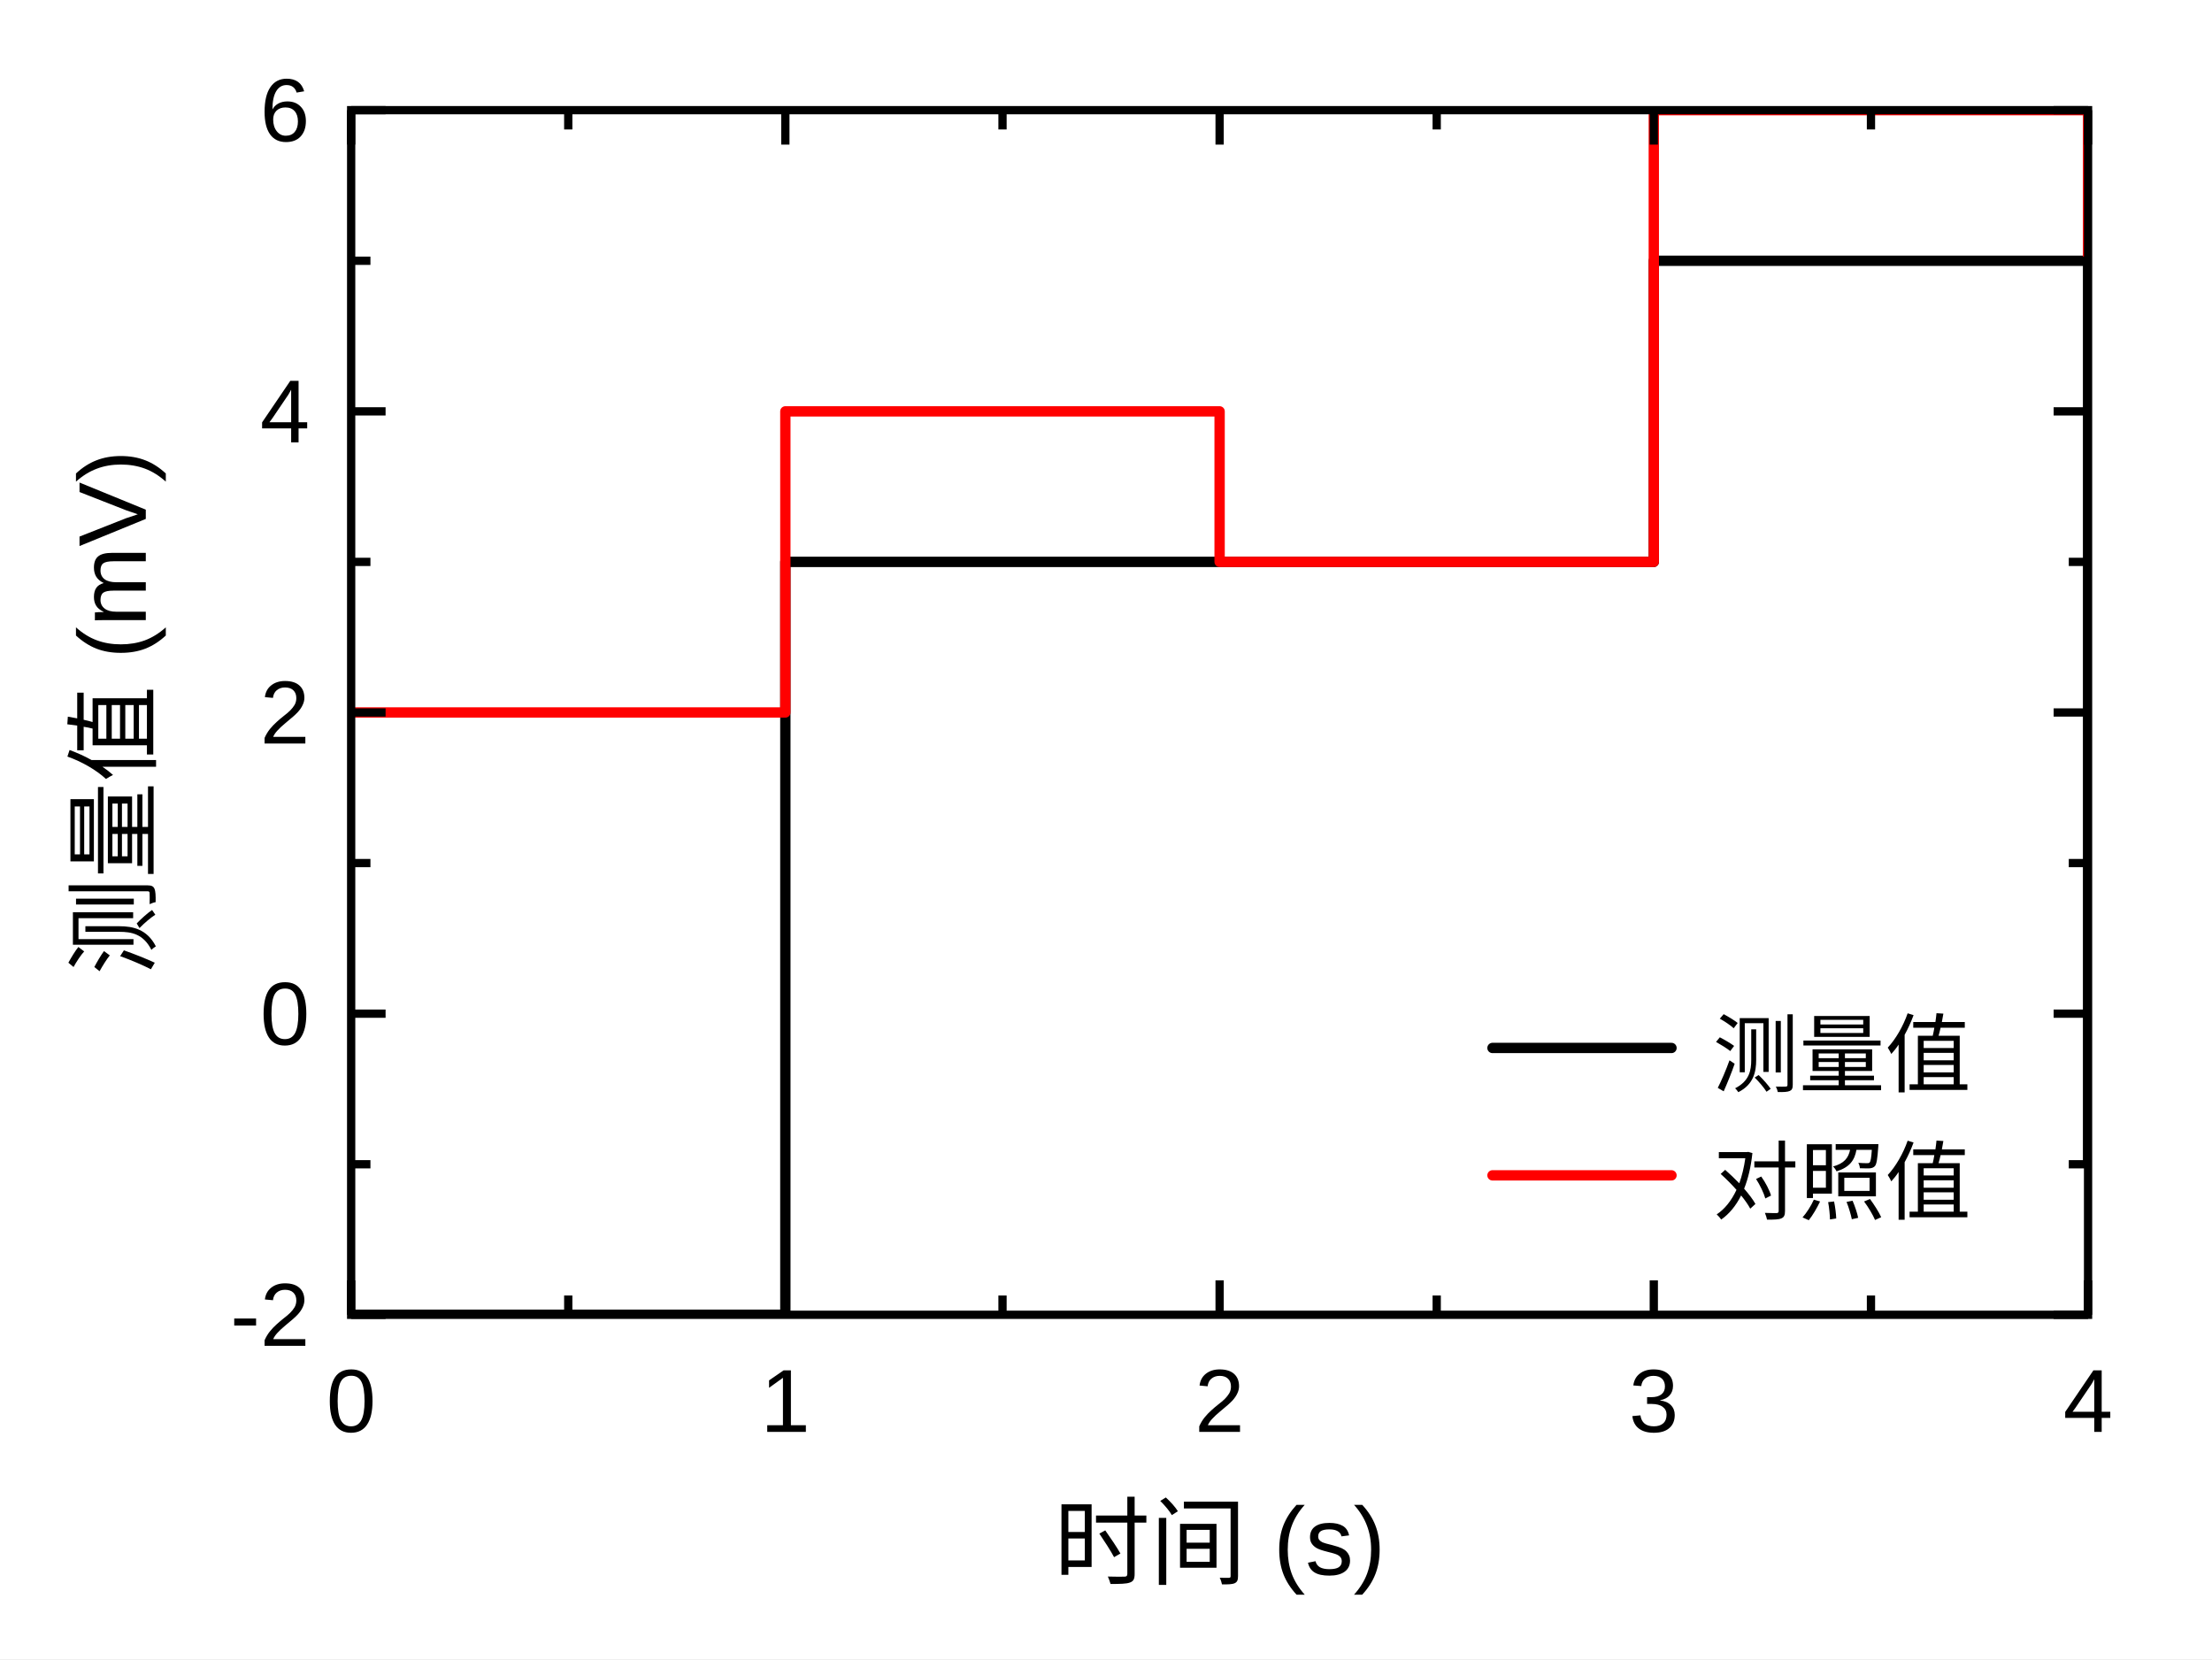
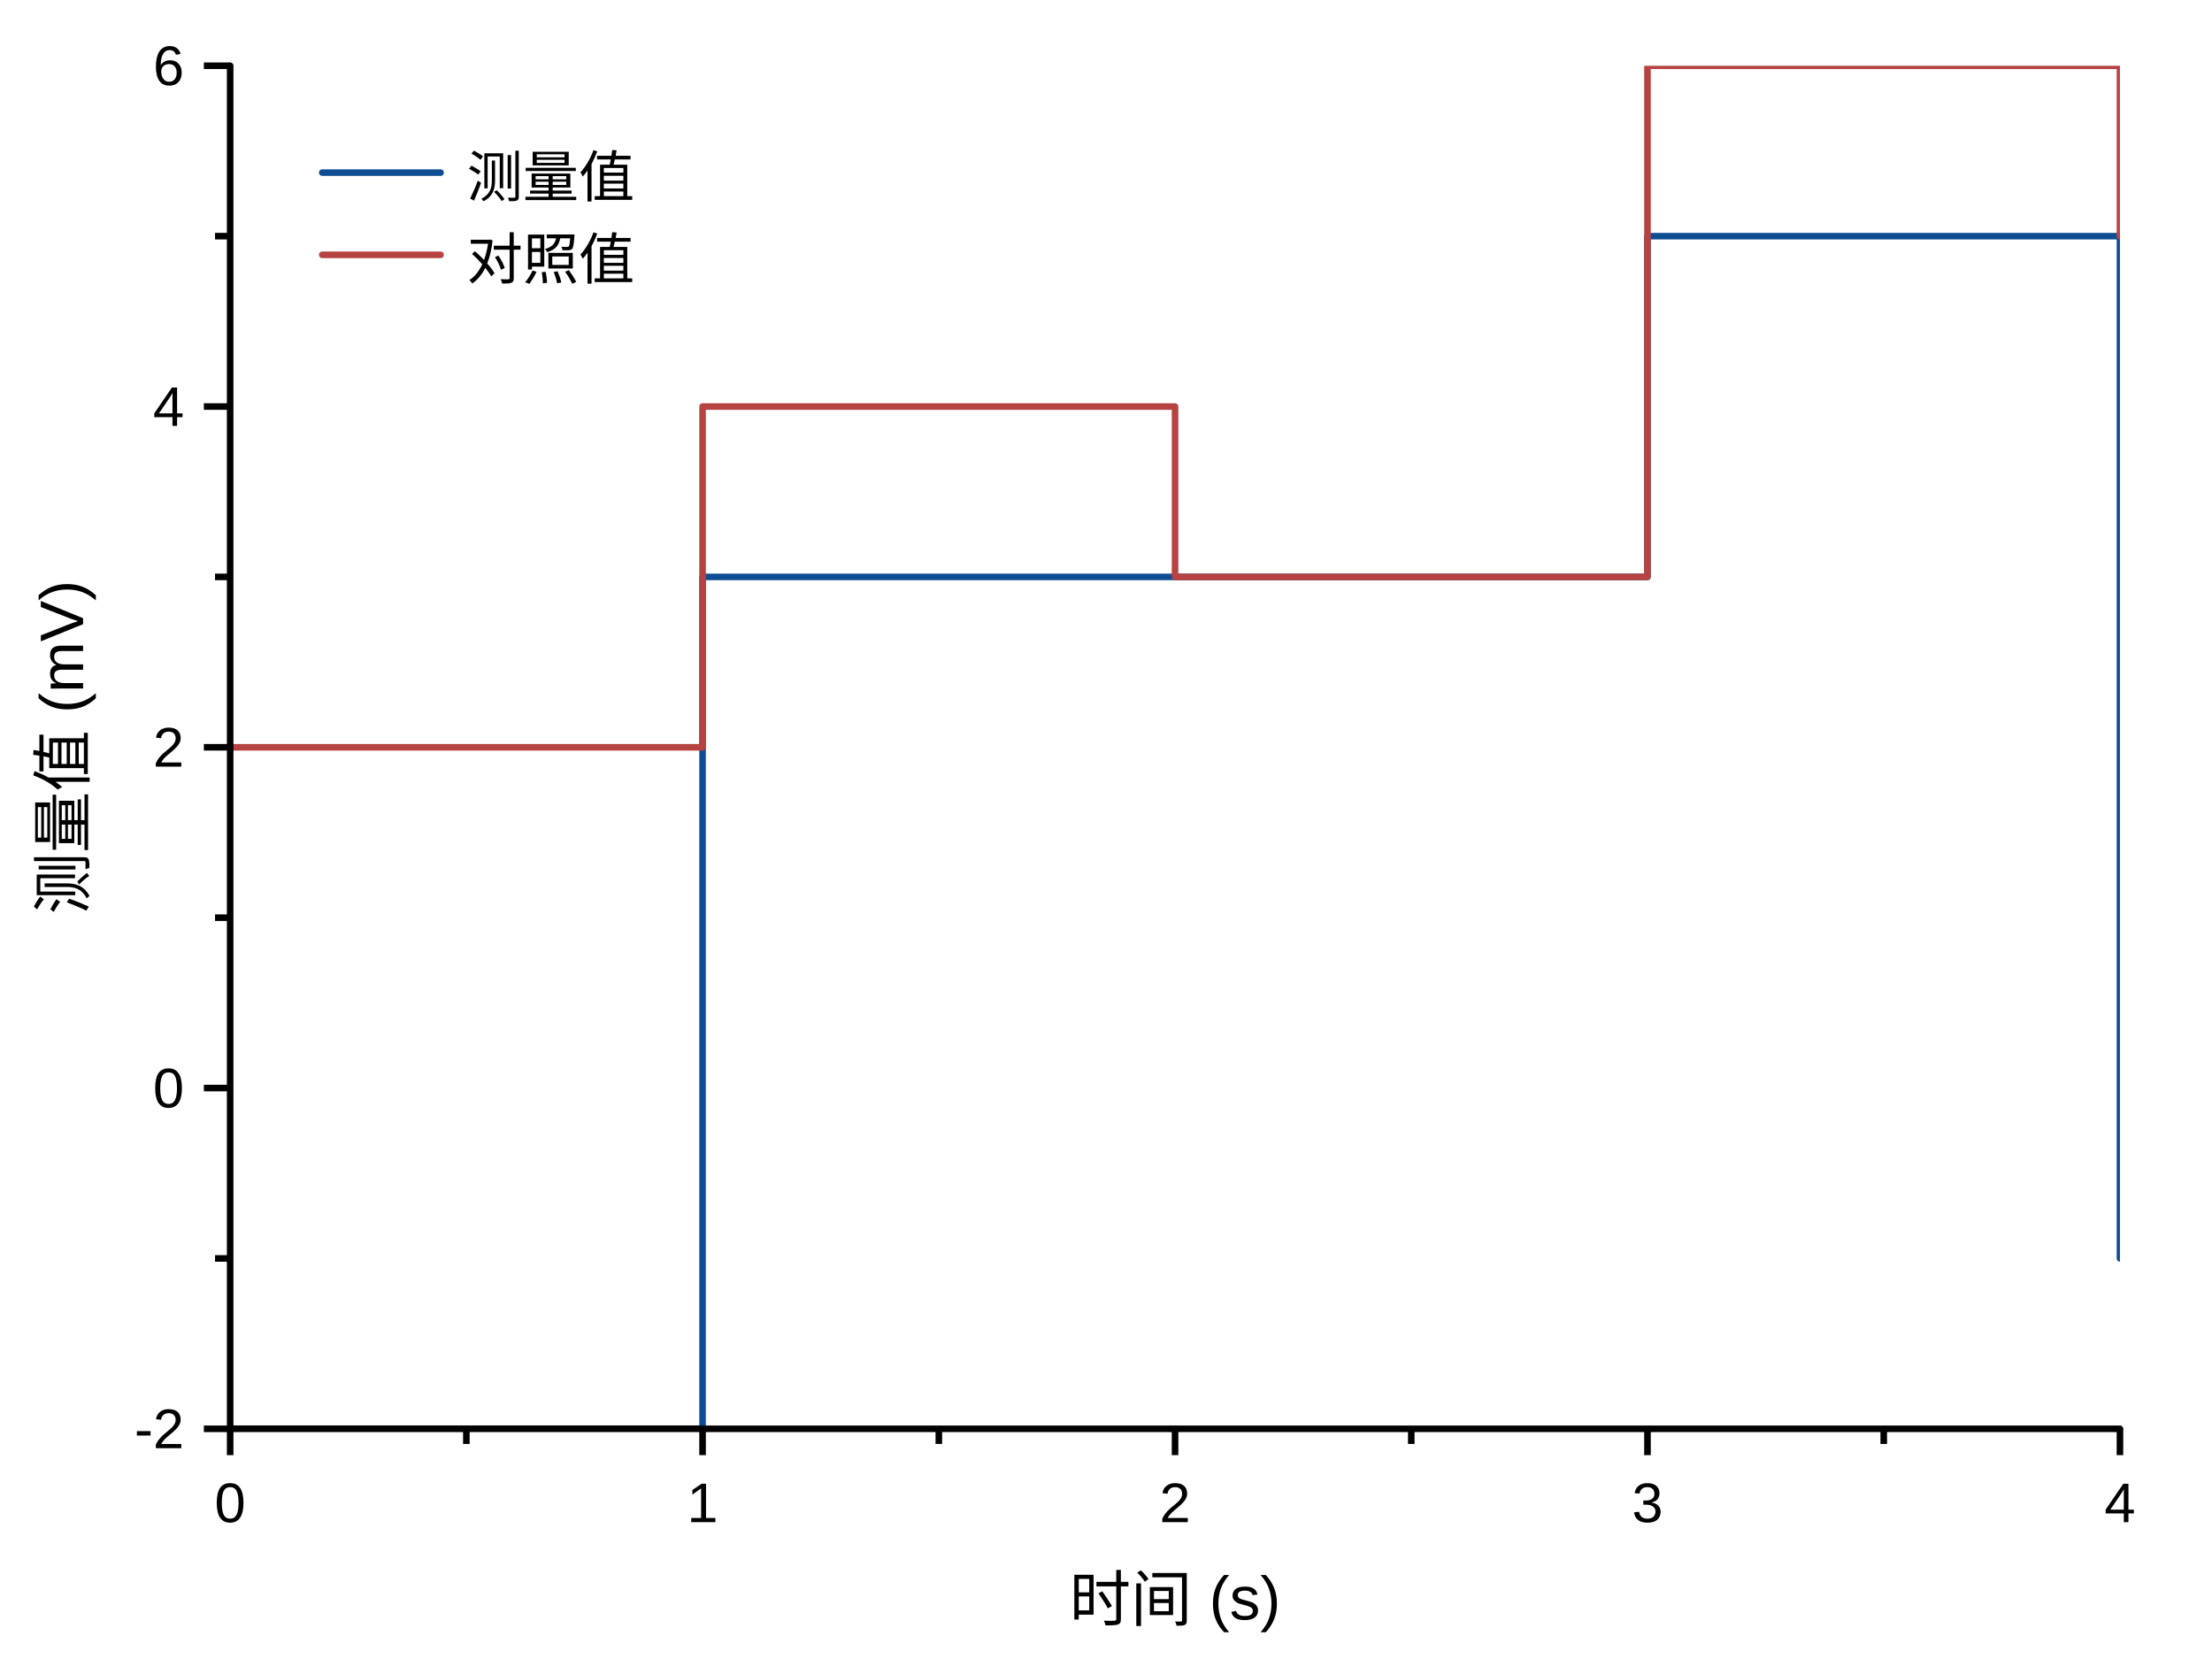
- <svg xmlns="http://www.w3.org/2000/svg" width="85mm" height="63.75mm" viewBox="0 0 321.26 240.945" font-family="Arial, 'Microsoft YaHei', 'PingFang SC', 'Noto Sans CJK SC', sans-serif">
+ <svg xmlns="http://www.w3.org/2000/svg" width="89mm" height="66.75mm" viewBox="0 0 336.378 252.283" font-family="Arial, 'Microsoft YaHei', 'PingFang SC', 'Noto Sans CJK SC', sans-serif">
  <defs>
    <clipPath id="clip20">
-       <rect x="51" y="16" width="252.26" height="174.945" />
+       <rect x="35" y="10" width="287.378" height="207.283" />
    </clipPath>
  </defs>
-   <rect x="0.00" y="0.00" width="321.26" height="240.94" fill="#ffffff" />
+   <rect x="0.00" y="0.00" width="336.38" height="252.28" fill="#ffffff" />
  <g clip-path="url(#clip20)">
-     <path d="M51.00,190.94L114.06,190.94L114.06,81.60L240.19,81.60L240.19,37.87L303.26,37.87L303.26,169.08" fill="none" stroke="#000000" stroke-width="1.5" stroke-linejoin="round" stroke-linecap="round" />
-     <path d="M51.00,103.47L114.06,103.47L114.06,59.74L177.13,59.74L177.13,81.60L240.19,81.60L240.19,16.00L303.26,16.00L303.26,37.87" fill="none" stroke="#ff0000" stroke-width="1.5" stroke-linejoin="round" stroke-linecap="round" />
+     <path d="M35.00,217.28L106.84,217.28L106.84,87.73L250.53,87.73L250.53,35.91L322.38,35.91L322.38,191.37" fill="none" stroke="#0f4d92" stroke-width="1" stroke-linejoin="round" stroke-linecap="round" />
+     <path d="M35.00,113.64L106.84,113.64L106.84,61.82L178.69,61.82L178.69,87.73L250.53,87.73L250.53,10.00L322.38,10.00L322.38,35.91" fill="none" stroke="#b64342" stroke-width="1" stroke-linejoin="round" stroke-linecap="round" />
  </g>
-   <rect x="51.00" y="16.00" width="252.26" height="174.94" fill="none" stroke="#000000" stroke-width="1.2" />
-   <text x="51.00" y="203.44" text-anchor="middle" dominant-baseline="central" font-size="13" fill="#000000">0</text>
-   <text x="114.06" y="203.44" text-anchor="middle" dominant-baseline="central" font-size="13" fill="#000000">1</text>
-   <text x="177.13" y="203.44" text-anchor="middle" dominant-baseline="central" font-size="13" fill="#000000">2</text>
-   <text x="240.19" y="203.44" text-anchor="middle" dominant-baseline="central" font-size="13" fill="#000000">3</text>
-   <text x="303.26" y="203.44" text-anchor="middle" dominant-baseline="central" font-size="13" fill="#000000">4</text>
-   <text x="45.00" y="190.94" text-anchor="end" dominant-baseline="central" font-size="13" fill="#000000">-2</text>
-   <text x="45.00" y="147.21" text-anchor="end" dominant-baseline="central" font-size="13" fill="#000000">0</text>
-   <text x="45.00" y="103.47" text-anchor="end" dominant-baseline="central" font-size="13" fill="#000000">2</text>
-   <text x="45.00" y="59.74" text-anchor="end" dominant-baseline="central" font-size="13" fill="#000000">4</text>
-   <text x="45.00" y="16.00" text-anchor="end" dominant-baseline="central" font-size="13" fill="#000000">6</text>
-   <path d="M51.00,190.94L51.00,185.94M51.00,16.00L51.00,21.00M114.06,190.94L114.06,185.94M114.06,16.00L114.06,21.00M177.13,190.94L177.13,185.94M177.13,16.00L177.13,21.00M240.19,190.94L240.19,185.94M240.19,16.00L240.19,21.00M303.26,190.94L303.26,185.94M303.26,16.00L303.26,21.00M82.53,190.94L82.53,188.14M82.53,16.00L82.53,18.80M145.60,190.94L145.60,188.14M145.60,16.00L145.60,18.80M208.66,190.94L208.66,188.14M208.66,16.00L208.66,18.80M271.73,190.94L271.73,188.14M271.73,16.00L271.73,18.80M51.00,190.94L56.00,190.94M303.26,190.94L298.26,190.94M51.00,147.21L56.00,147.21M303.26,147.21L298.26,147.21M51.00,103.47L56.00,103.47M303.26,103.47L298.26,103.47M51.00,59.74L56.00,59.74M303.26,59.74L298.26,59.74M51.00,16.00L56.00,16.00M303.26,16.00L298.26,16.00M51.00,169.08L53.80,169.08M303.26,169.08L300.46,169.08M51.00,125.34L53.80,125.34M303.26,125.34L300.46,125.34M51.00,81.60L53.80,81.60M303.26,81.60L300.46,81.60M51.00,37.87L53.80,37.87M303.26,37.87L300.46,37.87" fill="none" stroke="#000000" stroke-width="1.2" />
-   <text x="177.13" y="222.94" text-anchor="middle" dominant-baseline="central" font-size="14" fill="#000000">时间 (s)</text>
-   <text transform="translate(15.44,103.47) rotate(-90)" text-anchor="middle" dominant-baseline="central" font-size="14" fill="#000000">测量值 (mV)</text>
-   <rect x="212.76" y="140.94" width="79.50" height="41.00" fill="#ffffff" />
-   <path d="M216.76,152.19L242.76,152.19" fill="none" stroke="#000000" stroke-width="1.5" stroke-linejoin="round" stroke-linecap="round" />
-   <text x="248.76" y="152.19" text-anchor="start" dominant-baseline="central" font-size="12.5" fill="#000000">测量值</text>
-   <path d="M216.76,170.69L242.76,170.69" fill="none" stroke="#ff0000" stroke-width="1.5" stroke-linejoin="round" stroke-linecap="round" />
-   <text x="248.76" y="170.69" text-anchor="start" dominant-baseline="central" font-size="12.5" fill="#000000">对照值</text>
+   <path d="M35.00,10.00L35.00,217.28L322.38,217.28" fill="none" stroke="#000000" stroke-width="1" stroke-linejoin="round" stroke-linecap="round" />
+   <text x="35.00" y="228.53" text-anchor="middle" dominant-baseline="central" font-size="8.5" fill="#000000">0</text>
+   <text x="106.84" y="228.53" text-anchor="middle" dominant-baseline="central" font-size="8.5" fill="#000000">1</text>
+   <text x="178.69" y="228.53" text-anchor="middle" dominant-baseline="central" font-size="8.5" fill="#000000">2</text>
+   <text x="250.53" y="228.53" text-anchor="middle" dominant-baseline="central" font-size="8.5" fill="#000000">3</text>
+   <text x="322.38" y="228.53" text-anchor="middle" dominant-baseline="central" font-size="8.5" fill="#000000">4</text>
+   <text x="28.00" y="217.28" text-anchor="end" dominant-baseline="central" font-size="8.5" fill="#000000">-2</text>
+   <text x="28.00" y="165.46" text-anchor="end" dominant-baseline="central" font-size="8.5" fill="#000000">0</text>
+   <text x="28.00" y="113.64" text-anchor="end" dominant-baseline="central" font-size="8.5" fill="#000000">2</text>
+   <text x="28.00" y="61.82" text-anchor="end" dominant-baseline="central" font-size="8.5" fill="#000000">4</text>
+   <text x="28.00" y="10.00" text-anchor="end" dominant-baseline="central" font-size="8.5" fill="#000000">6</text>
+   <path d="M35.00,217.28L35.00,221.28M106.84,217.28L106.84,221.28M178.69,217.28L178.69,221.28M250.53,217.28L250.53,221.28M322.38,217.28L322.38,221.28M70.92,217.28L70.92,219.58M142.77,217.28L142.77,219.58M214.61,217.28L214.61,219.58M286.46,217.28L286.46,219.58M35.00,217.28L31.00,217.28M35.00,165.46L31.00,165.46M35.00,113.64L31.00,113.64M35.00,61.82L31.00,61.82M35.00,10.00L31.00,10.00M35.00,191.37L32.70,191.37M35.00,139.55L32.70,139.55M35.00,87.73L32.70,87.73M35.00,35.91L32.70,35.91" fill="none" stroke="#000000" stroke-width="1" />
+   <text x="178.69" y="242.45" text-anchor="middle" dominant-baseline="central" font-size="9.33" fill="#000000">时间 (s)</text>
+   <text transform="translate(8.81,113.64) rotate(-90)" text-anchor="middle" dominant-baseline="central" font-size="9.33" fill="#000000">测量值 (mV)</text>
+   <rect x="45.00" y="18.00" width="59.50" height="29.00" fill="#ffffff" />
+   <path d="M49.00,26.25L67.00,26.25" fill="none" stroke="#0f4d92" stroke-width="1" stroke-linejoin="round" stroke-linecap="round" />
+   <text x="71.00" y="26.25" text-anchor="start" dominant-baseline="central" font-size="8.5" fill="#000000">测量值</text>
+   <path d="M49.00,38.75L67.00,38.75" fill="none" stroke="#b64342" stroke-width="1" stroke-linejoin="round" stroke-linecap="round" />
+   <text x="71.00" y="38.75" text-anchor="start" dominant-baseline="central" font-size="8.5" fill="#000000">对照值</text>
</svg>
